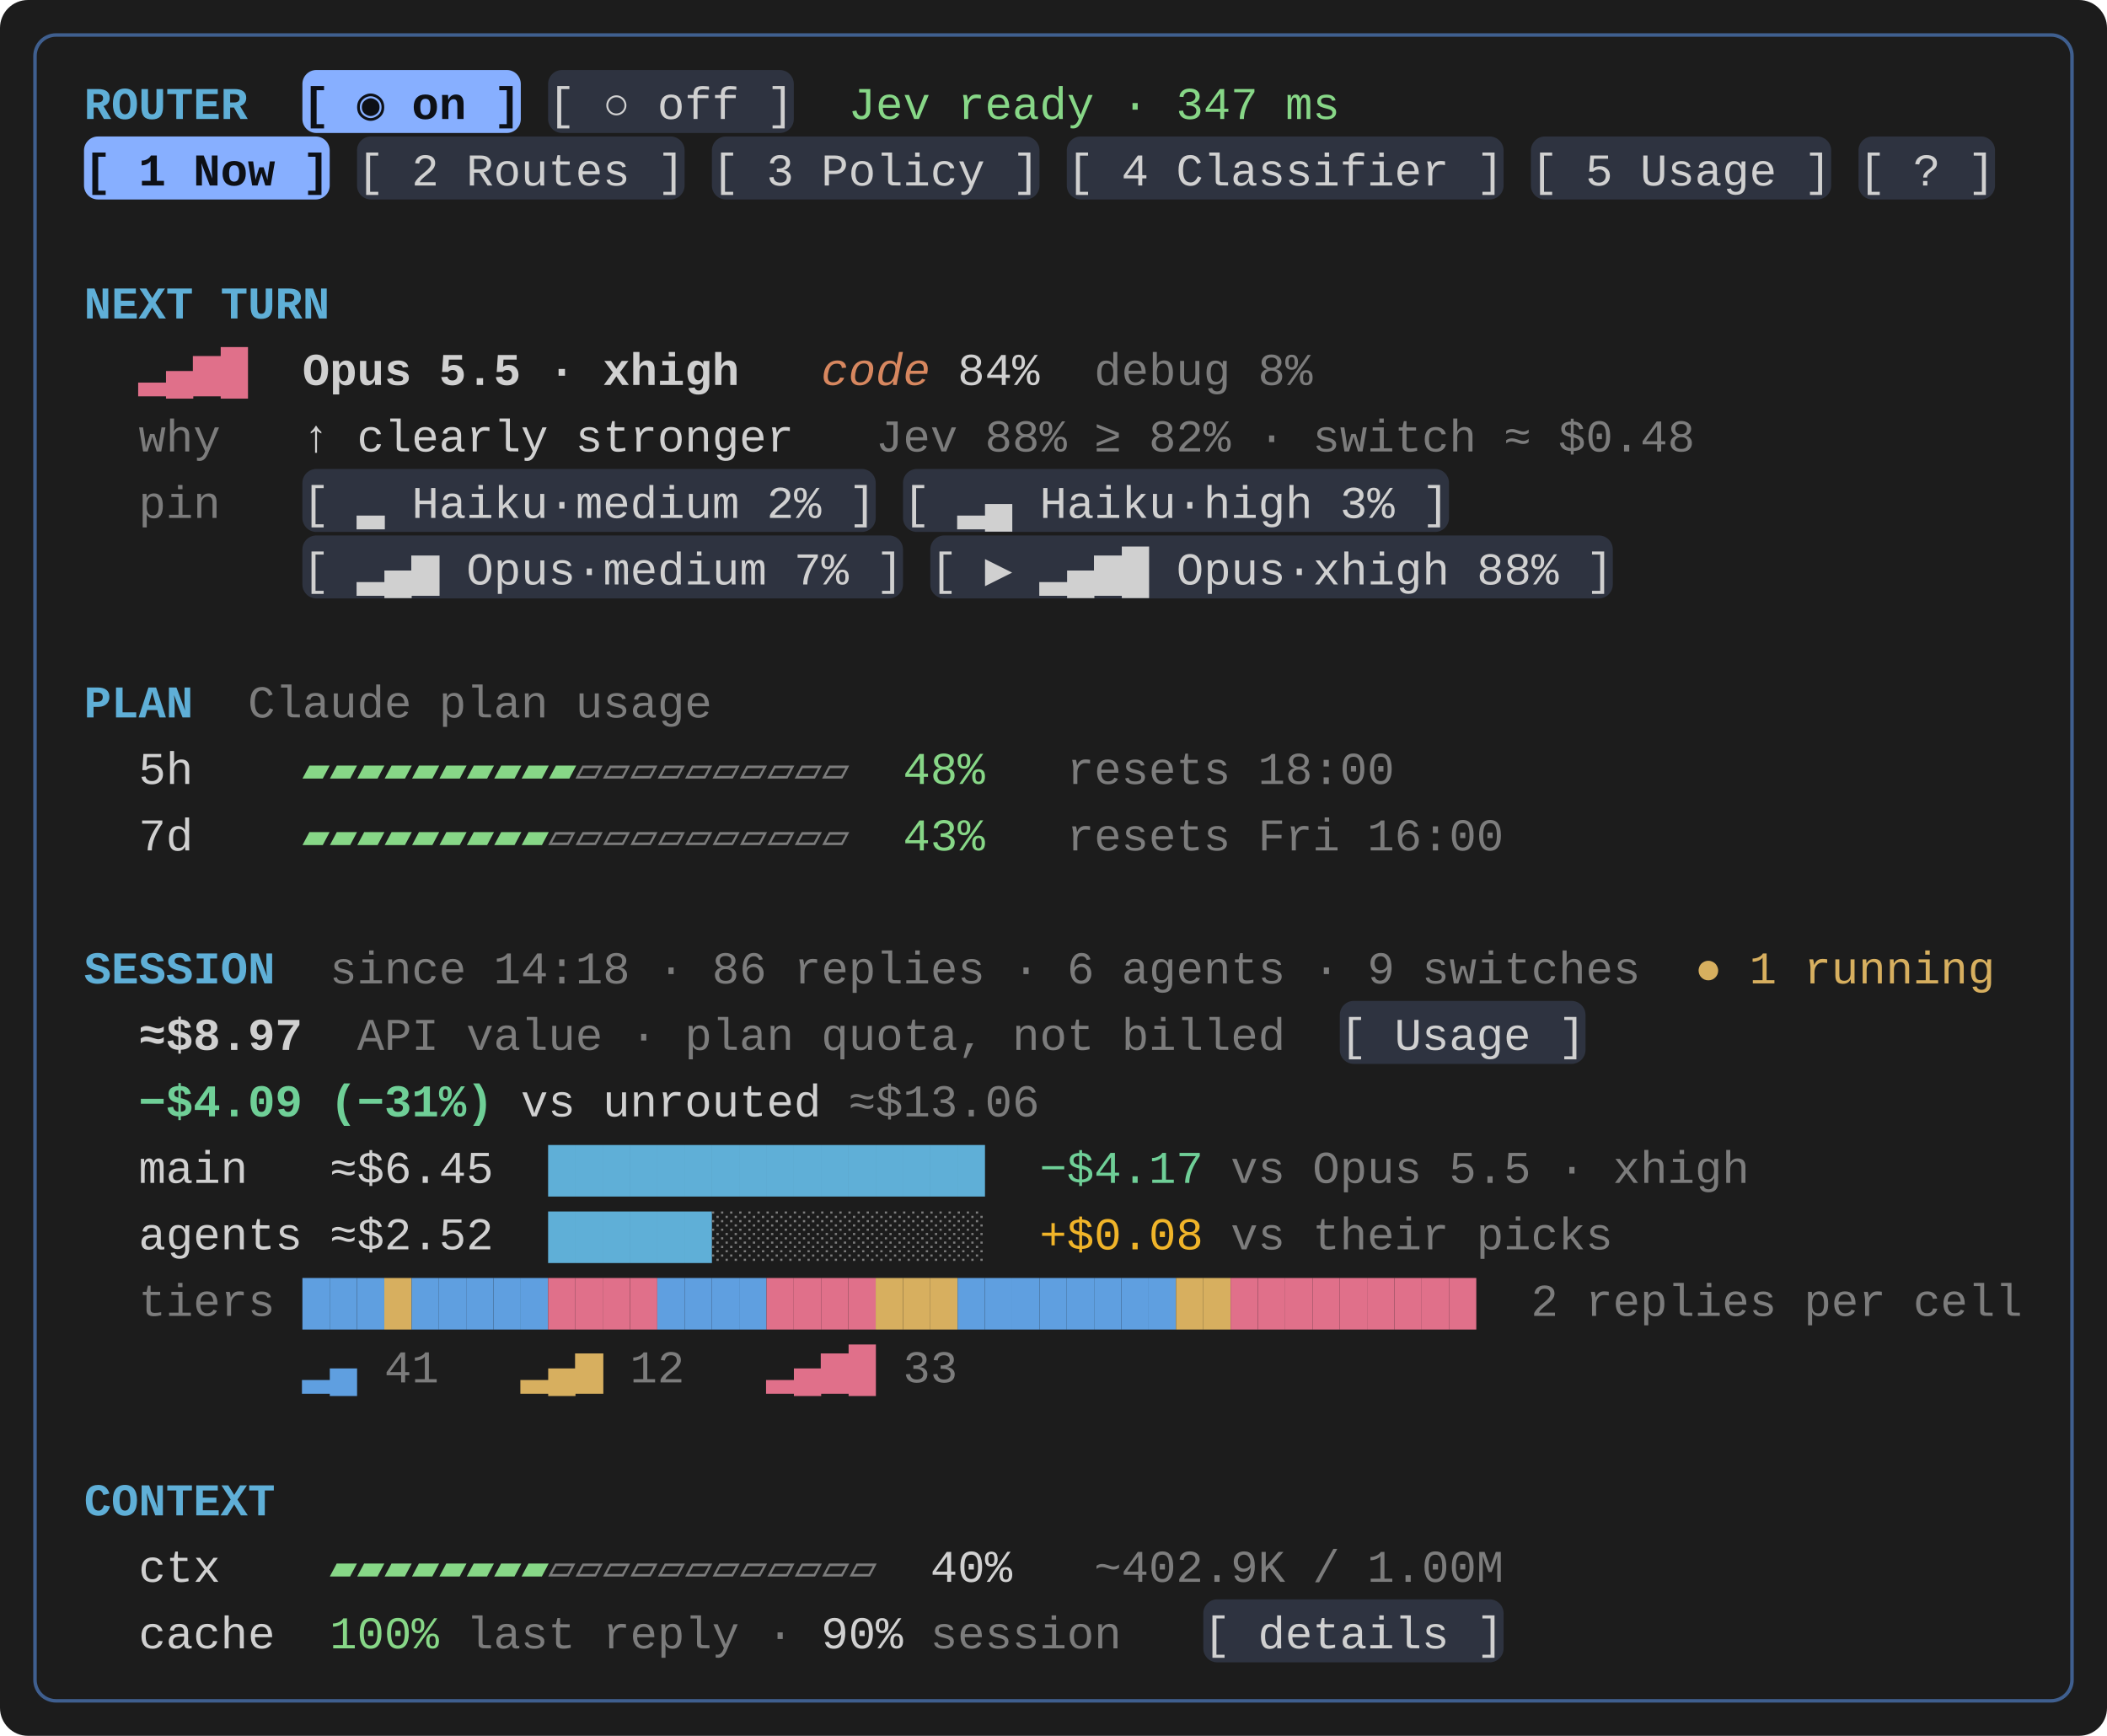
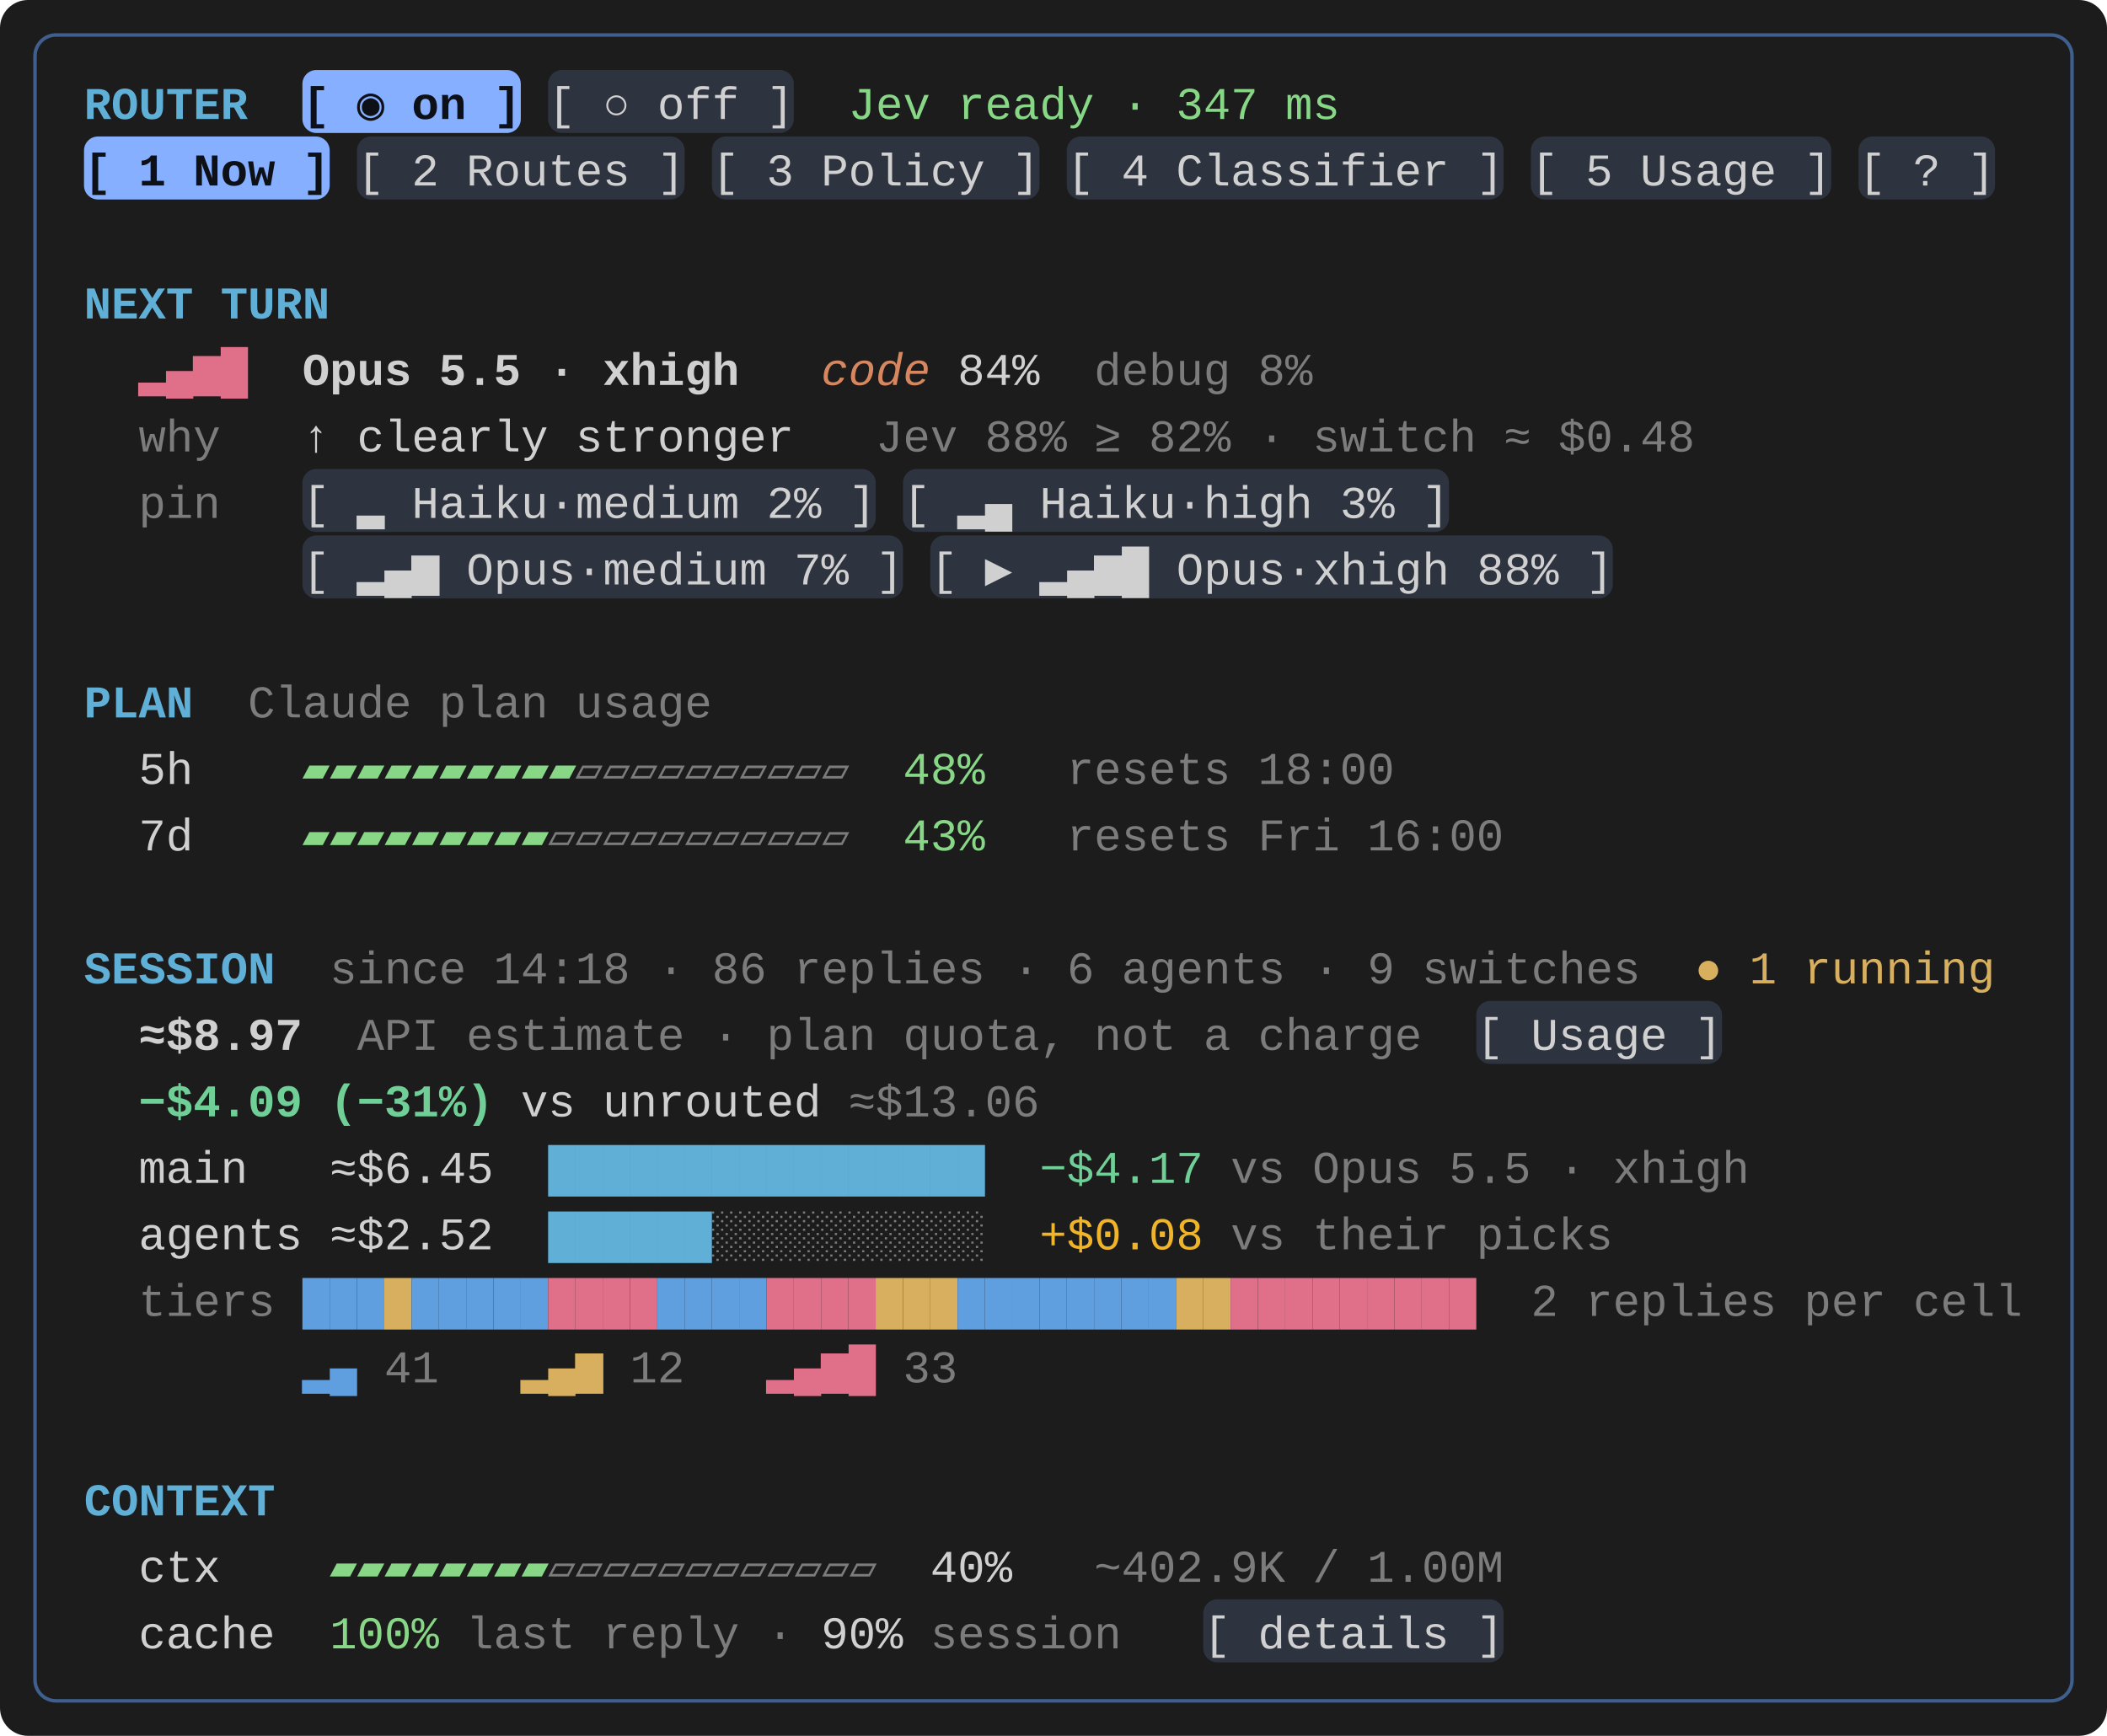
<svg xmlns="http://www.w3.org/2000/svg" viewBox="0 0 602 496" role="img" aria-labelledby="title desc">
  <style>
    text { font-family: ui-monospace, SFMono-Regular, Menlo, Consolas, 'Liberation Mono', monospace; font-size: 13px; }
    .cap { font-family: system-ui, -apple-system, 'Segoe UI', sans-serif; font-size: 12px; fill: #9a988f; }
  </style>
  <rect width="602" height="496" rx="8" fill="#1c1c1c" />
  <rect x="10" y="10" width="582" height="476" rx="6" fill="none" stroke="#3f5f8f" />
  <text x="24.0" y="34" fill="#5fafd7" font-weight="700" xml:space="preserve">ROUTER</text>
  <rect x="86.4" y="20" width="62.4" height="18" rx="4" fill="#87afff" />
  <text x="86.4" y="34" fill="#0d1016" font-weight="700" xml:space="preserve">[ ◉ on ]</text>
  <rect x="156.6" y="20" width="70.2" height="18" rx="4" fill="#2e3340" />
  <text x="156.6" y="34" fill="#d0d0d0" xml:space="preserve">[ ○ off ]</text>
  <text x="242.4" y="34" fill="#87d787" xml:space="preserve">Jev ready · 347 ms</text>
  <rect x="24.0" y="39" width="70.2" height="18" rx="4" fill="#87afff" />
  <text x="24.0" y="53" fill="#0d1016" font-weight="700" xml:space="preserve">[ 1 Now ]</text>
  <rect x="102.0" y="39" width="93.6" height="18" rx="4" fill="#2e3340" />
  <text x="102.0" y="53" fill="#d0d0d0" xml:space="preserve">[ 2 Routes ]</text>
  <rect x="203.4" y="39" width="93.6" height="18" rx="4" fill="#2e3340" />
  <text x="203.4" y="53" fill="#d0d0d0" xml:space="preserve">[ 3 Policy ]</text>
  <rect x="304.8" y="39" width="124.8" height="18" rx="4" fill="#2e3340" />
  <text x="304.8" y="53" fill="#d0d0d0" xml:space="preserve">[ 4 Classifier ]</text>
  <rect x="437.4" y="39" width="85.8" height="18" rx="4" fill="#2e3340" />
  <text x="437.4" y="53" fill="#d0d0d0" xml:space="preserve">[ 5 Usage ]</text>
  <rect x="531.0" y="39" width="39.0" height="18" rx="4" fill="#2e3340" />
  <text x="531.0" y="53" fill="#d0d0d0" xml:space="preserve">[ ? ]</text>
  <text x="24.0" y="91" fill="#5fafd7" font-weight="700" xml:space="preserve">NEXT TURN</text>
  <text x="39.6" y="110" fill="#e0708a" xml:space="preserve">▂▄▆█</text>
  <text x="86.4" y="110" fill="#d0d0d0" font-weight="700" xml:space="preserve">Opus 5.5 · xhigh</text>
  <text x="234.6" y="110" fill="#d7875f" font-style="italic" xml:space="preserve">code</text>
  <text x="265.8" y="110" fill="#d0d0d0" xml:space="preserve"> 84%</text>
  <text x="297.0" y="110" fill="#7c7c7c" xml:space="preserve">  debug 8%</text>
  <text x="24.0" y="129" fill="#7c7c7c" xml:space="preserve">  why   </text>
  <text x="86.4" y="129" fill="#d0d0d0" xml:space="preserve">↑ clearly stronger</text>
  <text x="226.8" y="129" fill="#7c7c7c" xml:space="preserve">   Jev 88% ≥ 82% · switch ≈ $0.48</text>
  <text x="24.0" y="148" fill="#7c7c7c" xml:space="preserve">  pin   </text>
  <rect x="86.4" y="134" width="163.8" height="18" rx="4" fill="#2e3340" />
  <text x="86.4" y="148" fill="#d0d0d0" xml:space="preserve">[ ▂ Haiku·medium 2% ]</text>
  <rect x="258.0" y="134" width="156.0" height="18" rx="4" fill="#2e3340" />
  <text x="258.0" y="148" fill="#d0d0d0" xml:space="preserve">[ ▂▄ Haiku·high 3% ]</text>
  <rect x="86.4" y="153" width="171.6" height="18" rx="4" fill="#2e3340" />
  <text x="86.4" y="167" fill="#d0d0d0" xml:space="preserve">[ ▂▄▆ Opus·medium 7% ]</text>
  <rect x="265.8" y="153" width="195.0" height="18" rx="4" fill="#2e3340" />
  <text x="265.8" y="167" fill="#d0d0d0" xml:space="preserve">[ ▶ ▂▄▆█ Opus·xhigh 88% ]</text>
  <text x="24.0" y="205" fill="#5fafd7" font-weight="700" xml:space="preserve">PLAN</text>
  <text x="55.2" y="205" fill="#7c7c7c" xml:space="preserve">  Claude plan usage</text>
  <text x="24.0" y="224" fill="#d0d0d0" xml:space="preserve">  5h    </text>
  <text x="86.4" y="224" fill="#87d787" xml:space="preserve">▰▰▰▰▰▰▰▰▰▰</text>
  <text x="164.4" y="224" fill="#7c7c7c" xml:space="preserve">▱▱▱▱▱▱▱▱▱▱</text>
  <text x="242.4" y="224" fill="#87d787" xml:space="preserve">  48%</text>
  <text x="281.4" y="224" fill="#7c7c7c" xml:space="preserve">   resets 18:00</text>
  <text x="24.0" y="243" fill="#d0d0d0" xml:space="preserve">  7d    </text>
  <text x="86.4" y="243" fill="#87d787" xml:space="preserve">▰▰▰▰▰▰▰▰▰</text>
  <text x="156.6" y="243" fill="#7c7c7c" xml:space="preserve">▱▱▱▱▱▱▱▱▱▱▱</text>
  <text x="242.4" y="243" fill="#87d787" xml:space="preserve">  43%</text>
  <text x="281.4" y="243" fill="#7c7c7c" xml:space="preserve">   resets Fri 16:00</text>
  <text x="24.0" y="281" fill="#5fafd7" font-weight="700" xml:space="preserve">SESSION</text>
  <text x="78.6" y="281" fill="#7c7c7c" xml:space="preserve">  since 14:18 · 86 replies · 6 agents · 9 switches</text>
  <text x="468.6" y="281" fill="#d7af5f" xml:space="preserve">  ● 1 running</text>
  <text x="39.6" y="300" fill="#d0d0d0" font-weight="700" xml:space="preserve">≈$8.97</text>
-   <text x="86.4" y="300" fill="#7c7c7c" xml:space="preserve">  API value · plan quota, not billed  </text>
-   <rect x="382.8" y="286" width="70.2" height="18" rx="4" fill="#2e3340" />
-   <text x="382.8" y="300" fill="#d0d0d0" xml:space="preserve">[ Usage ]</text>
+   <text x="86.4" y="300" fill="#7c7c7c" xml:space="preserve">  API estimate · plan quota, not a charge  </text>
+   <rect x="421.8" y="286" width="70.2" height="18" rx="4" fill="#2e3340" />
+   <text x="421.8" y="300" fill="#d0d0d0" xml:space="preserve">[ Usage ]</text>
  <text x="39.6" y="319" fill="#6fcf97" font-weight="700" xml:space="preserve">−$4.09 (−31%)</text>
  <text x="141.0" y="319" fill="#d0d0d0" xml:space="preserve"> vs unrouted</text>
  <text x="234.6" y="319" fill="#7c7c7c" xml:space="preserve"> ≈$13.06</text>
  <text x="24.0" y="338" fill="#d0d0d0" xml:space="preserve">  main  </text>
  <text x="86.4" y="338" fill="#d0d0d0" xml:space="preserve"> ≈$6.45</text>
  <text x="156.6" y="338" fill="#5fafd7" xml:space="preserve">████████████████</text>
  <text x="297.0" y="338" fill="#6fcf97" xml:space="preserve">−$4.17</text>
  <text x="343.8" y="338" fill="#7c7c7c" xml:space="preserve"> vs Opus 5.5 · xhigh</text>
  <text x="24.0" y="357" fill="#d0d0d0" xml:space="preserve">  agents</text>
  <text x="86.4" y="357" fill="#d0d0d0" xml:space="preserve"> ≈$2.52</text>
  <text x="156.6" y="357" fill="#5fafd7" xml:space="preserve">██████</text>
  <text x="203.4" y="357" fill="#7c7c7c" xml:space="preserve">░░░░░░░░░░</text>
  <text x="297.0" y="357" fill="#f0b429" xml:space="preserve">+$0.08</text>
  <text x="343.8" y="357" fill="#7c7c7c" xml:space="preserve"> vs their picks</text>
  <text x="24.0" y="376" fill="#7c7c7c" xml:space="preserve">  tiers </text>
  <text x="86.4" y="376" fill="#5f9fe0" font-weight="700" xml:space="preserve">█</text>
  <text x="94.2" y="376" fill="#5f9fe0" font-weight="700" xml:space="preserve">█</text>
  <text x="102.0" y="376" fill="#5f9fe0" font-weight="700" xml:space="preserve">█</text>
  <text x="109.8" y="376" fill="#d7af5f" font-weight="700" xml:space="preserve">█</text>
  <text x="117.6" y="376" fill="#5f9fe0" font-weight="700" xml:space="preserve">█</text>
  <text x="125.4" y="376" fill="#5f9fe0" font-weight="700" xml:space="preserve">█</text>
  <text x="133.2" y="376" fill="#5f9fe0" font-weight="700" xml:space="preserve">█</text>
  <text x="141.0" y="376" fill="#5f9fe0" font-weight="700" xml:space="preserve">█</text>
  <text x="148.8" y="376" fill="#5f9fe0" font-weight="700" xml:space="preserve">█</text>
  <text x="156.6" y="376" fill="#e0708a" font-weight="700" xml:space="preserve">█</text>
  <text x="164.4" y="376" fill="#e0708a" font-weight="700" xml:space="preserve">█</text>
  <text x="172.2" y="376" fill="#e0708a" font-weight="700" xml:space="preserve">█</text>
  <text x="180.0" y="376" fill="#e0708a" font-weight="700" xml:space="preserve">█</text>
  <text x="187.8" y="376" fill="#5f9fe0" font-weight="700" xml:space="preserve">█</text>
  <text x="195.6" y="376" fill="#5f9fe0" font-weight="700" xml:space="preserve">█</text>
  <text x="203.4" y="376" fill="#5f9fe0" font-weight="700" xml:space="preserve">█</text>
  <text x="211.2" y="376" fill="#5f9fe0" font-weight="700" xml:space="preserve">█</text>
  <text x="219.0" y="376" fill="#e0708a" font-weight="700" xml:space="preserve">█</text>
  <text x="226.8" y="376" fill="#e0708a" font-weight="700" xml:space="preserve">█</text>
  <text x="234.6" y="376" fill="#e0708a" font-weight="700" xml:space="preserve">█</text>
  <text x="242.4" y="376" fill="#e0708a" font-weight="700" xml:space="preserve">█</text>
  <text x="250.2" y="376" fill="#d7af5f" font-weight="700" xml:space="preserve">█</text>
  <text x="258.0" y="376" fill="#d7af5f" font-weight="700" xml:space="preserve">█</text>
  <text x="265.8" y="376" fill="#d7af5f" font-weight="700" xml:space="preserve">█</text>
  <text x="273.6" y="376" fill="#5f9fe0" font-weight="700" xml:space="preserve">█</text>
  <text x="281.4" y="376" fill="#5f9fe0" font-weight="700" xml:space="preserve">█</text>
  <text x="289.2" y="376" fill="#5f9fe0" font-weight="700" xml:space="preserve">█</text>
  <text x="297.0" y="376" fill="#5f9fe0" font-weight="700" xml:space="preserve">█</text>
  <text x="304.8" y="376" fill="#5f9fe0" font-weight="700" xml:space="preserve">█</text>
  <text x="312.6" y="376" fill="#5f9fe0" font-weight="700" xml:space="preserve">█</text>
  <text x="320.4" y="376" fill="#5f9fe0" font-weight="700" xml:space="preserve">█</text>
  <text x="328.2" y="376" fill="#5f9fe0" font-weight="700" xml:space="preserve">█</text>
  <text x="336.0" y="376" fill="#d7af5f" font-weight="700" xml:space="preserve">█</text>
  <text x="343.8" y="376" fill="#d7af5f" font-weight="700" xml:space="preserve">█</text>
  <text x="351.6" y="376" fill="#e0708a" font-weight="700" xml:space="preserve">█</text>
  <text x="359.4" y="376" fill="#e0708a" font-weight="700" xml:space="preserve">█</text>
  <text x="367.2" y="376" fill="#e0708a" font-weight="700" xml:space="preserve">█</text>
  <text x="375.0" y="376" fill="#e0708a" font-weight="700" xml:space="preserve">█</text>
  <text x="382.8" y="376" fill="#e0708a" font-weight="700" xml:space="preserve">█</text>
  <text x="390.6" y="376" fill="#e0708a" font-weight="700" xml:space="preserve">█</text>
  <text x="398.4" y="376" fill="#e0708a" font-weight="700" xml:space="preserve">█</text>
  <text x="406.2" y="376" fill="#e0708a" font-weight="700" xml:space="preserve">█</text>
  <text x="414.0" y="376" fill="#e0708a" font-weight="700" xml:space="preserve">█</text>
  <text x="421.8" y="376" fill="#7c7c7c" xml:space="preserve">  2 replies per cell</text>
  <text x="86.4" y="395" fill="#5f9fe0" xml:space="preserve">▂▄</text>
  <text x="102.0" y="395" fill="#7c7c7c" xml:space="preserve"> 41   </text>
  <text x="148.8" y="395" fill="#d7af5f" xml:space="preserve">▂▄▆</text>
  <text x="172.2" y="395" fill="#7c7c7c" xml:space="preserve"> 12   </text>
  <text x="219.0" y="395" fill="#e0708a" xml:space="preserve">▂▄▆█</text>
  <text x="250.2" y="395" fill="#7c7c7c" xml:space="preserve"> 33   </text>
  <text x="24.0" y="433" fill="#5fafd7" font-weight="700" xml:space="preserve">CONTEXT</text>
  <text x="24.0" y="452" fill="#d0d0d0" xml:space="preserve">  ctx    </text>
  <text x="94.2" y="452" fill="#87d787" xml:space="preserve">▰▰▰▰▰▰▰▰</text>
  <text x="156.6" y="452" fill="#7c7c7c" xml:space="preserve">▱▱▱▱▱▱▱▱▱▱▱▱</text>
  <text x="250.2" y="452" fill="#d0d0d0" xml:space="preserve">  40%</text>
  <text x="289.2" y="452" fill="#7c7c7c" xml:space="preserve">   ~402.9K / 1.00M</text>
  <text x="24.0" y="471" fill="#d0d0d0" xml:space="preserve">  cache  </text>
  <text x="94.2" y="471" fill="#87d787" xml:space="preserve">100%</text>
  <text x="125.4" y="471" fill="#7c7c7c" xml:space="preserve"> last reply</text>
  <text x="211.2" y="471" fill="#7c7c7c" xml:space="preserve"> · </text>
  <text x="234.6" y="471" fill="#d0d0d0" xml:space="preserve">90%</text>
  <text x="258.0" y="471" fill="#7c7c7c" xml:space="preserve"> session</text>
  <rect x="343.8" y="457" width="85.8" height="18" rx="4" fill="#2e3340" />
  <text x="343.8" y="471" fill="#d0d0d0" xml:space="preserve">[ details ]</text>
</svg>
